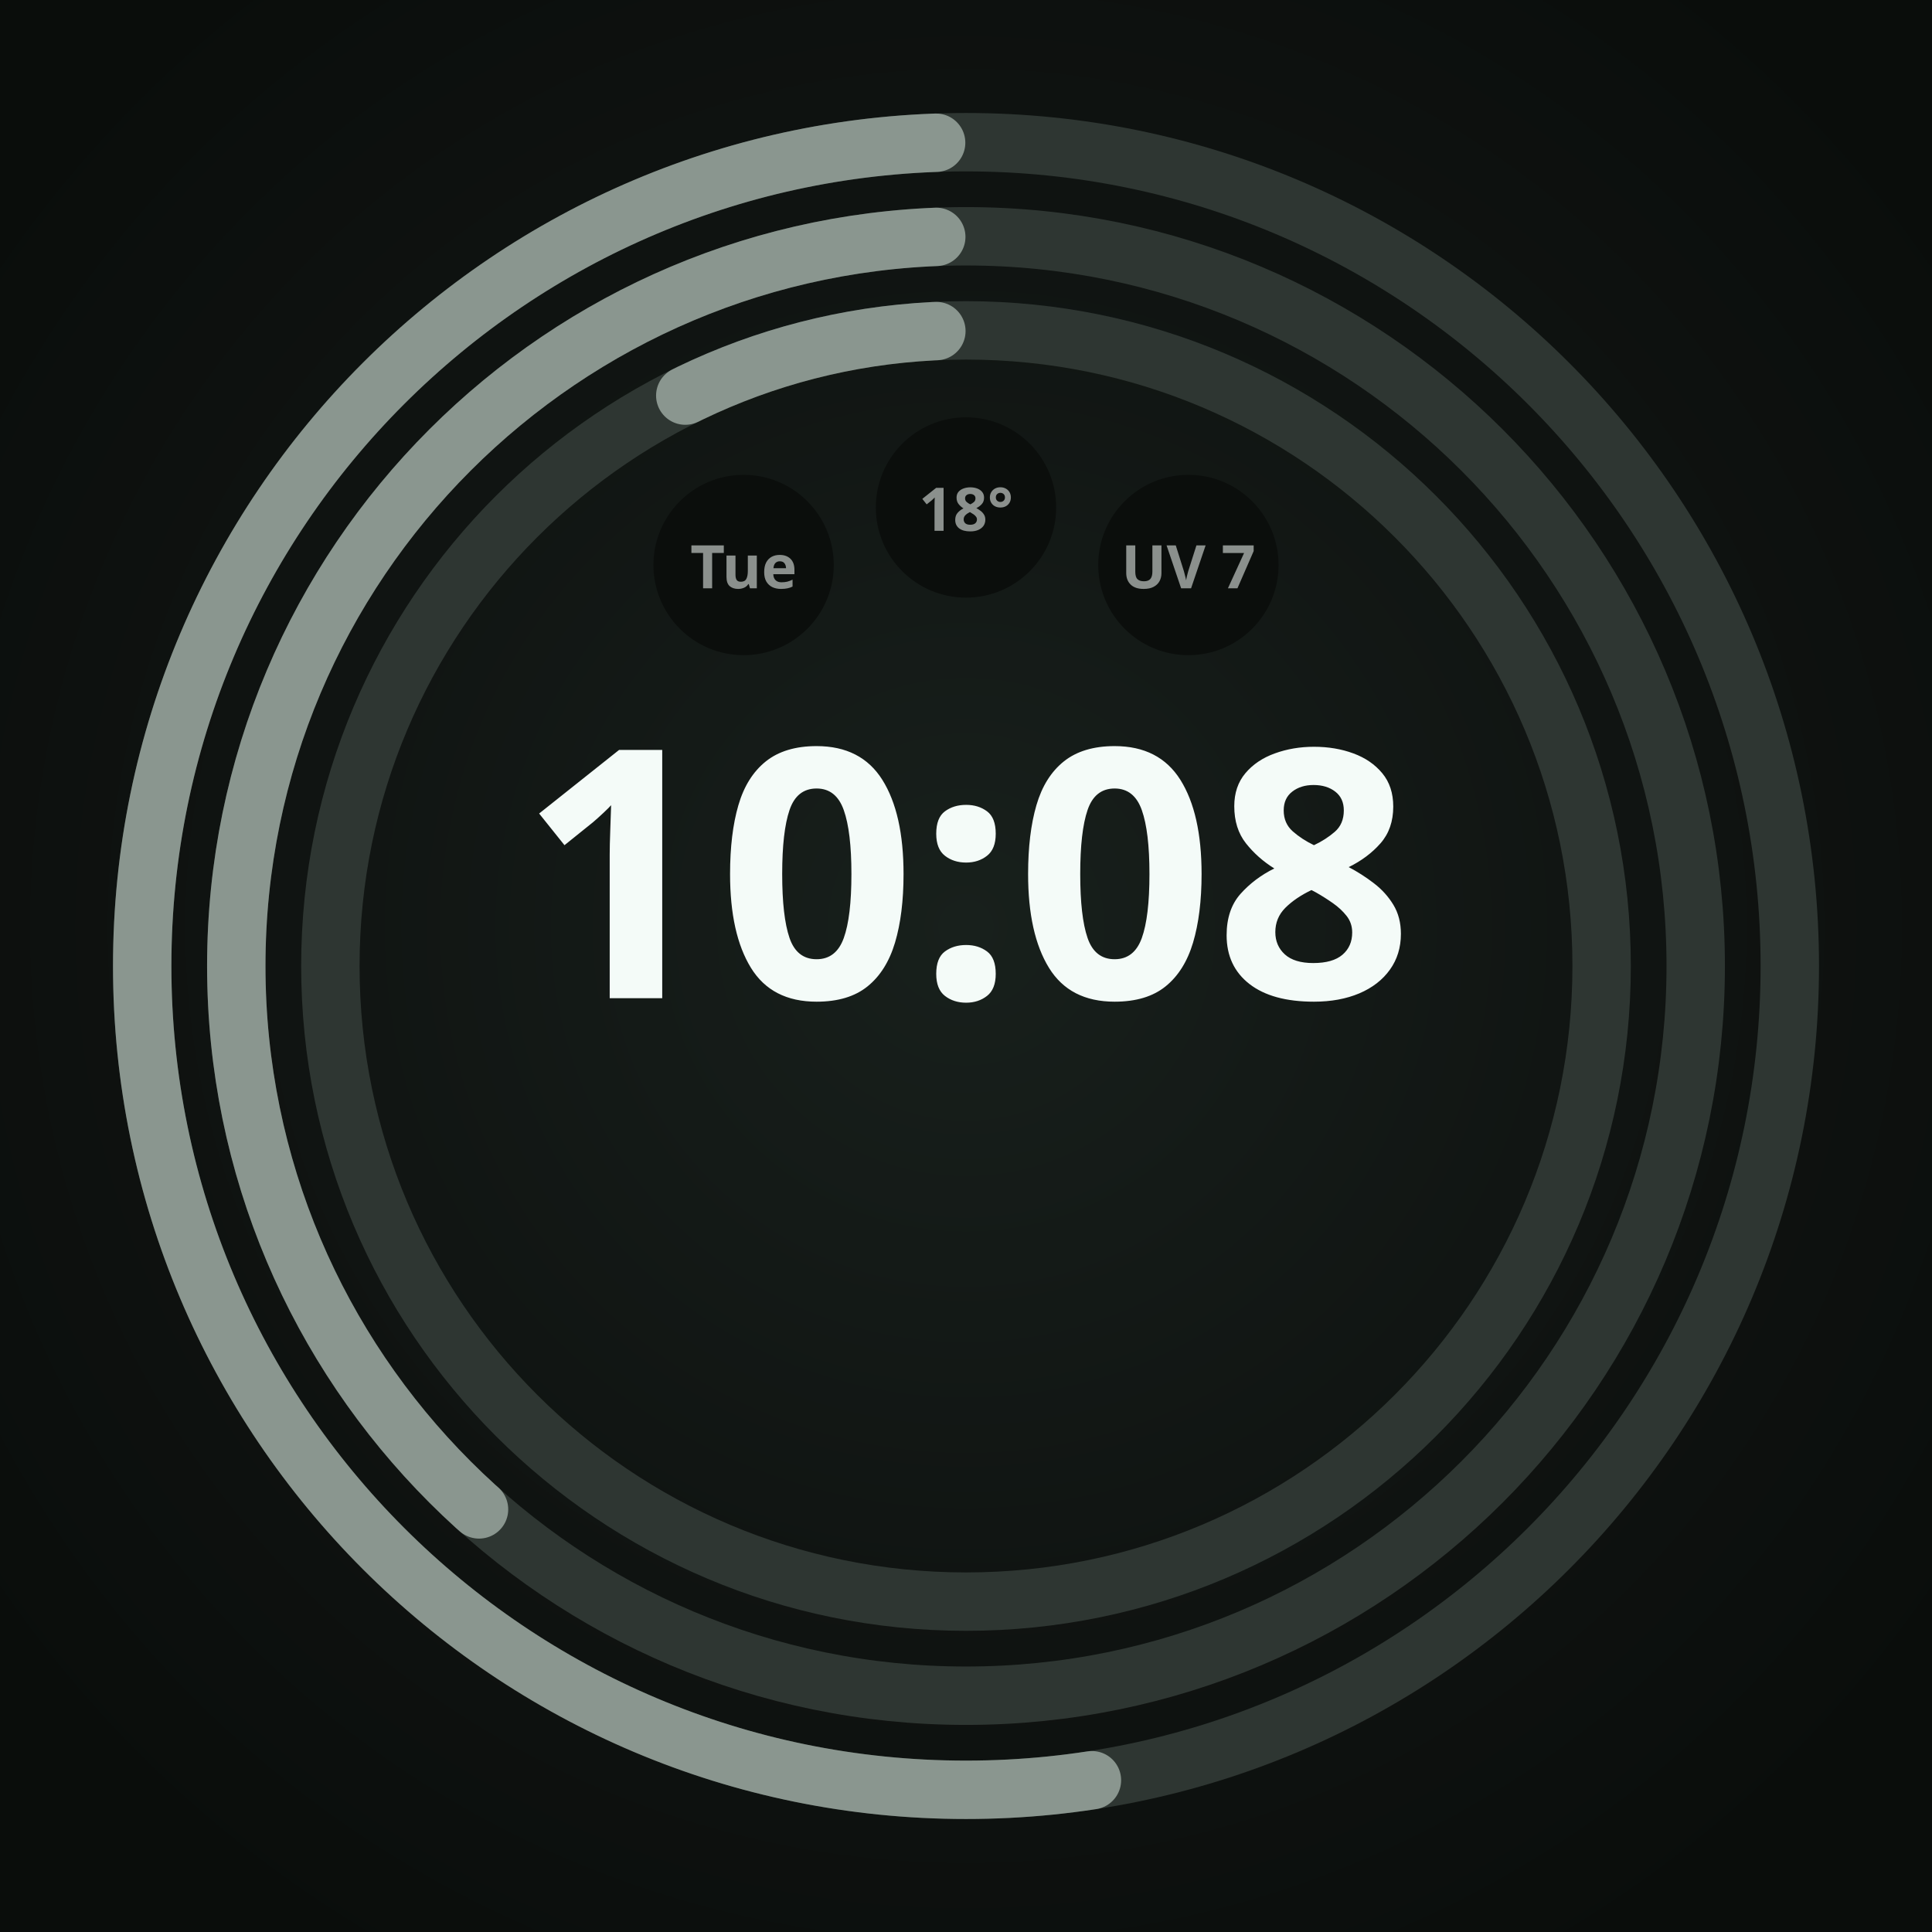
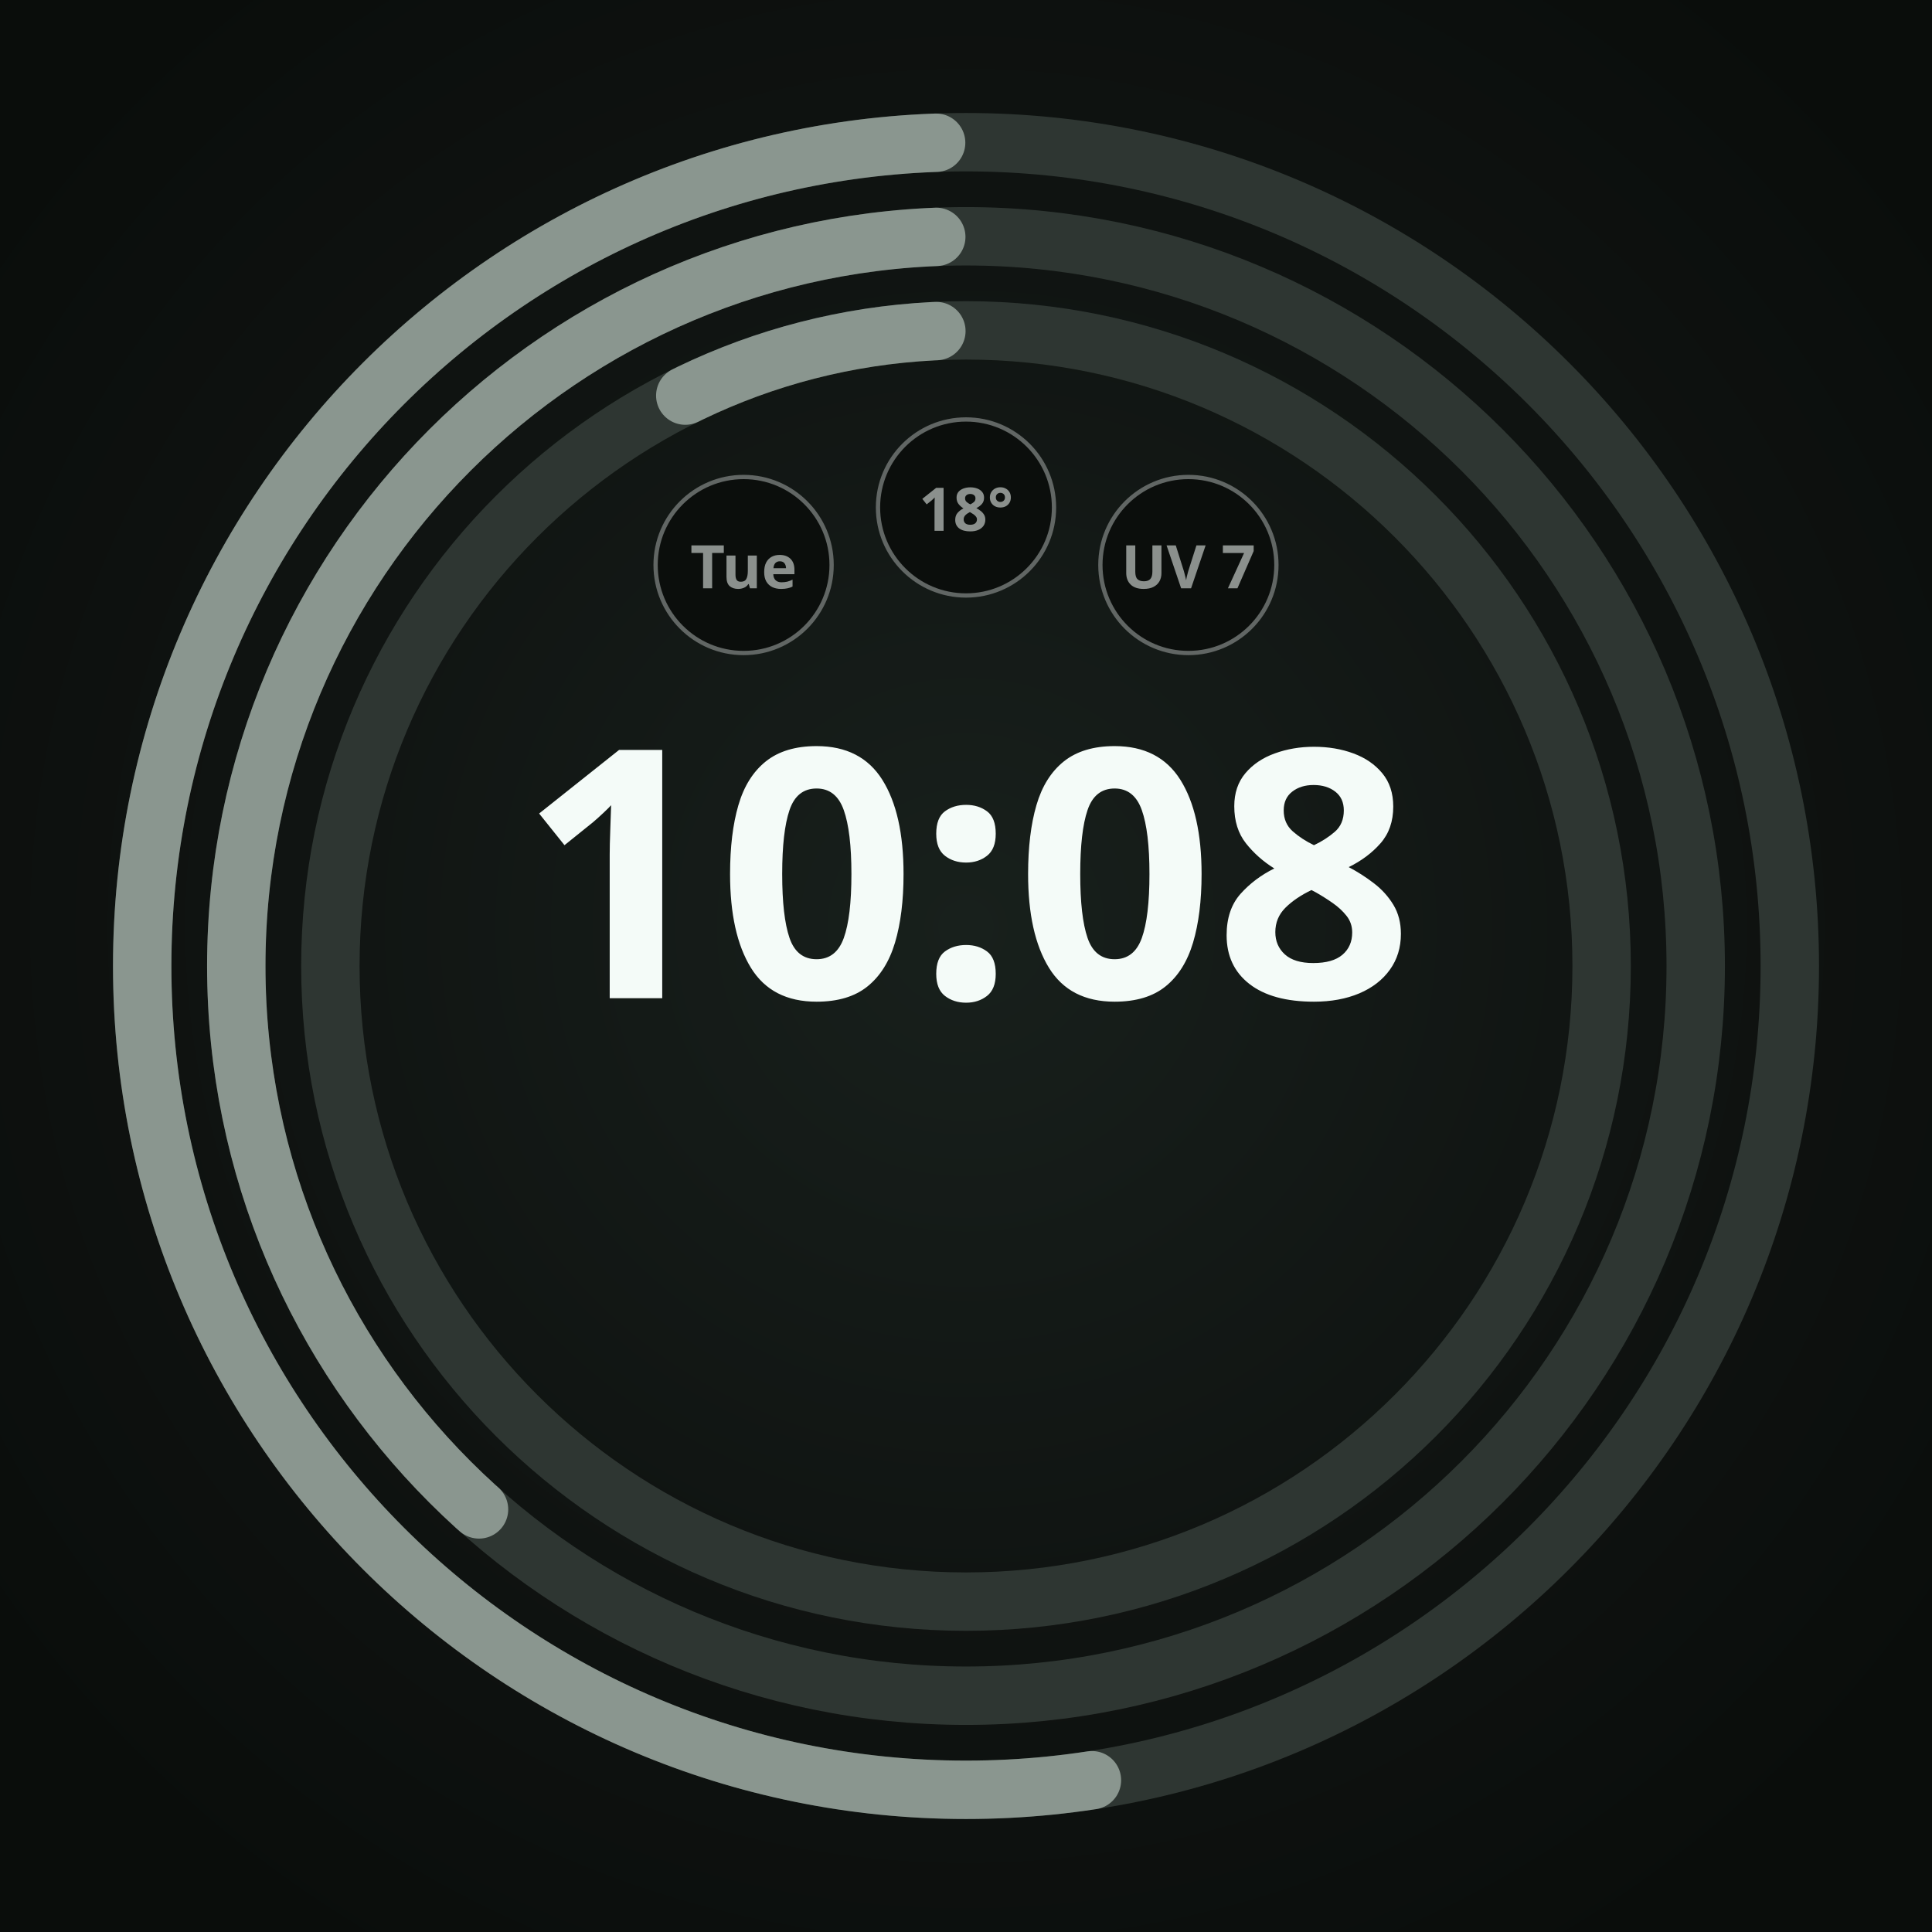
<svg xmlns="http://www.w3.org/2000/svg" width="450" height="450" viewBox="0 0 450 450" role="img" aria-label="Round · ambient · 3 providers">
  <defs>
    <radialGradient id="lift" cx="50%" cy="48%" r="62%">
      <stop offset="0%" stop-color="#18201C" />
      <stop offset="55%" stop-color="#101412" />
      <stop offset="100%" stop-color="#0A0D0B" />
    </radialGradient>
    <radialGradient id="cellRecess" cx="50%" cy="50%" r="50%">
      <stop offset="0%" stop-color="#0B0E0C" />
      <stop offset="55%" stop-color="#0B0E0C" />
      <stop offset="100%" stop-color="#242A27" />
    </radialGradient>
  </defs>
  <rect width="450" height="450" fill="url(#lift)" />
  <circle cx="225" cy="225" r="148.05" fill="none" stroke="#2E3632" stroke-width="13.601" />
  <circle cx="225" cy="225" r="148.05" fill="none" stroke="#8A968F" stroke-width="13.601" stroke-linecap="round" stroke-dasharray="60.82 930.23" stroke-dashoffset="-862.61" transform="rotate(-90 225 225)" />
  <circle cx="225" cy="225" r="169.965" fill="none" stroke="#2E3632" stroke-width="13.601" />
  <circle cx="225" cy="225" r="169.965" fill="none" stroke="#8A968F" stroke-width="13.601" stroke-linecap="round" stroke-dasharray="402.89 1067.92" stroke-dashoffset="-658.23" transform="rotate(-90 225 225)" />
  <circle cx="225" cy="225" r="191.88" fill="none" stroke="#2E3632" stroke-width="13.601" />
  <circle cx="225" cy="225" r="191.88" fill="none" stroke="#8A968F" stroke-width="13.601" stroke-linecap="round" stroke-dasharray="625.38 1205.62" stroke-dashoffset="-573.44" transform="rotate(-90 225 225)" />
  <circle cx="173.2" cy="131.6" r="21.0" fill="#0B0E0C" />
+   <circle cx="173.2" cy="131.6" r="20.5" fill="none" stroke="#F4FBF8" stroke-width="1.00" stroke-opacity="0.37" />
  <text x="173.2" y="131.6" text-anchor="middle" dominant-baseline="central" font-family="Noto Sans, sans-serif" font-size="14.0" font-weight="700" fill="#F4FBF8" fill-opacity="0.55">Tue</text>
  <circle cx="225.0" cy="118.2" r="21.0" fill="#0B0E0C" />
+   <circle cx="225.0" cy="118.2" r="20.5" fill="none" stroke="#F4FBF8" stroke-width="1.00" stroke-opacity="0.37" />
  <text x="225.0" y="118.2" text-anchor="middle" dominant-baseline="central" font-family="Noto Sans, sans-serif" font-size="14.0" font-weight="700" fill="#F4FBF8" fill-opacity="0.55">18°</text>
  <circle cx="276.8" cy="131.6" r="21.0" fill="#0B0E0C" />
+   <circle cx="276.8" cy="131.6" r="20.5" fill="none" stroke="#F4FBF8" stroke-width="1.00" stroke-opacity="0.37" />
  <text x="276.8" y="131.6" text-anchor="middle" dominant-baseline="central" font-family="Noto Sans, sans-serif" font-size="14.0" font-weight="700" fill="#F4FBF8" fill-opacity="0.55">UV 7</text>
  <text x="225" y="232.5" text-anchor="middle" font-family="Noto Sans, sans-serif" font-size="81.0" font-weight="700" fill="#F4FBF8">10:08</text>
</svg>
